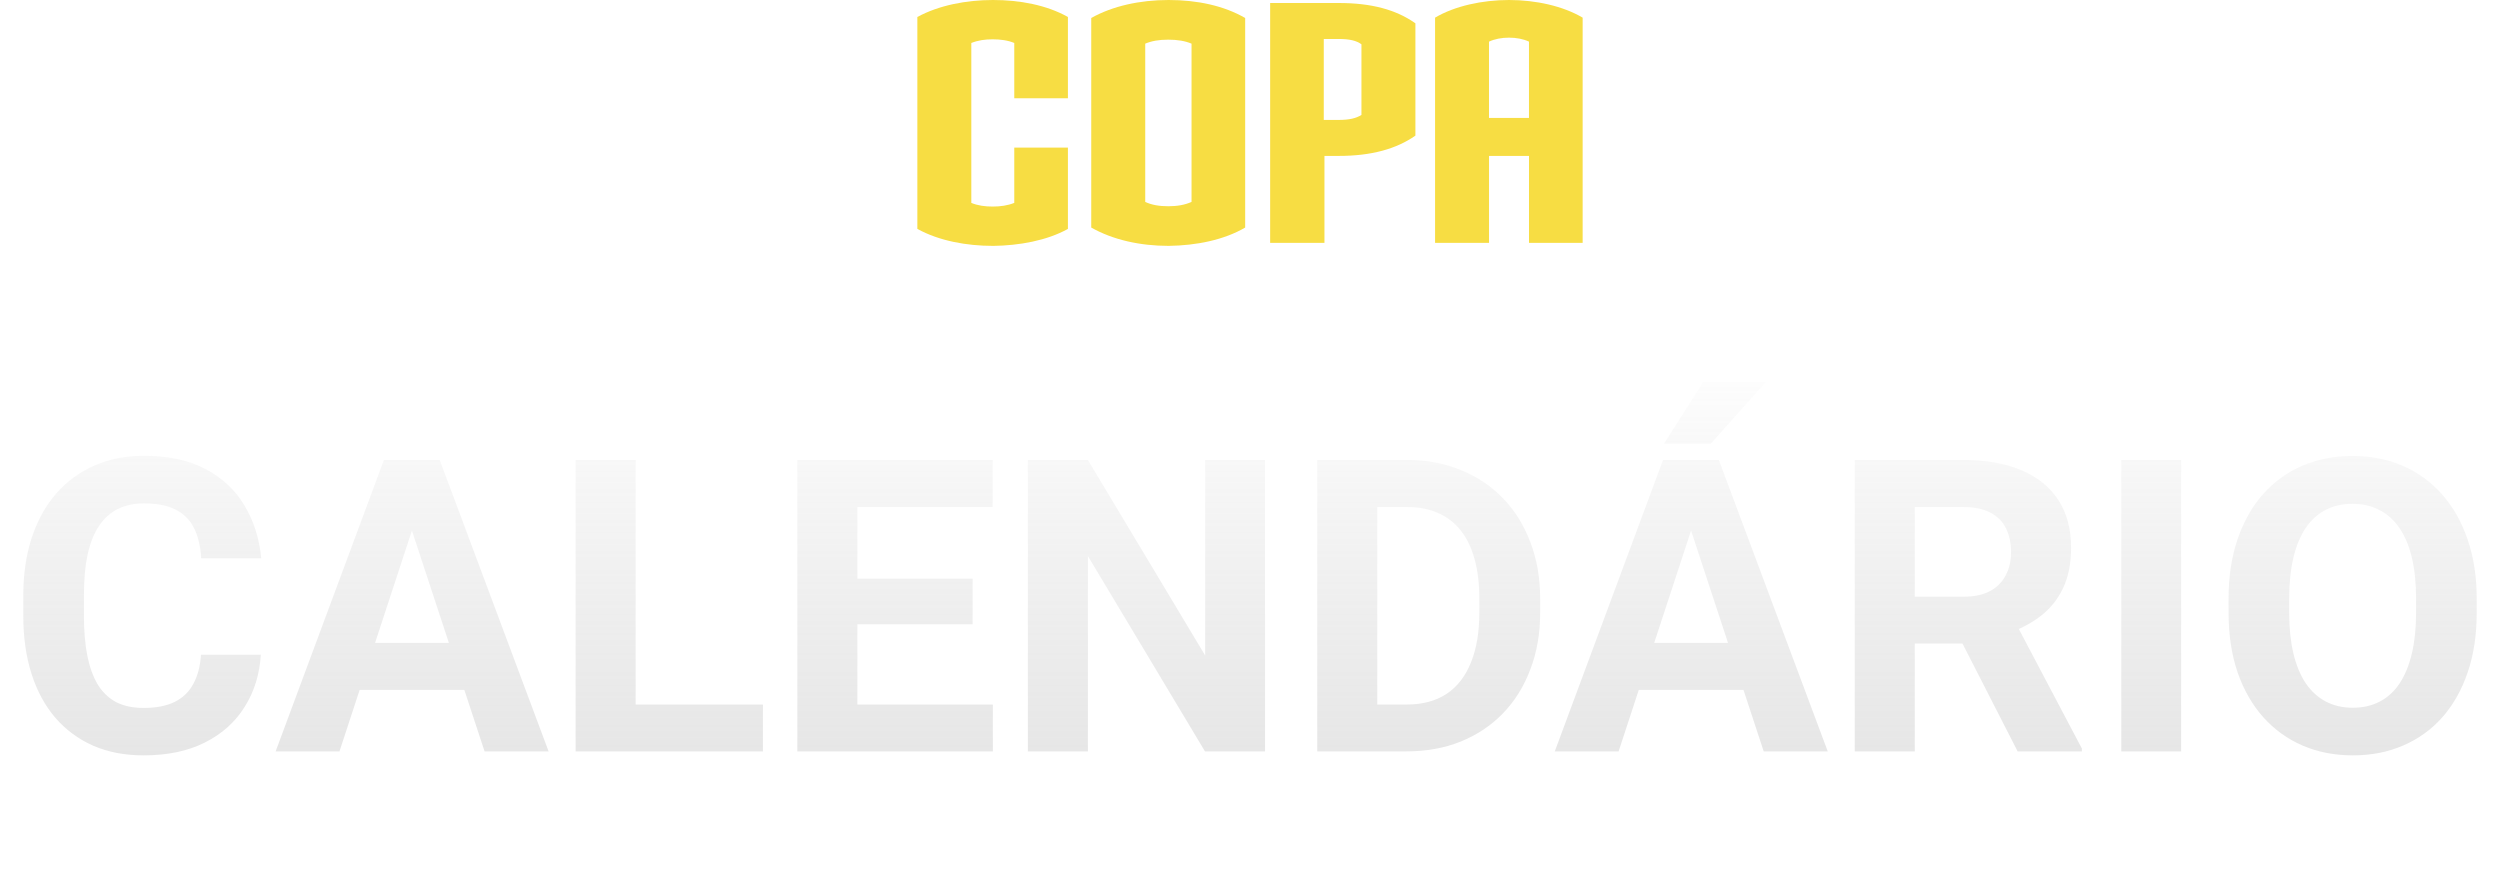
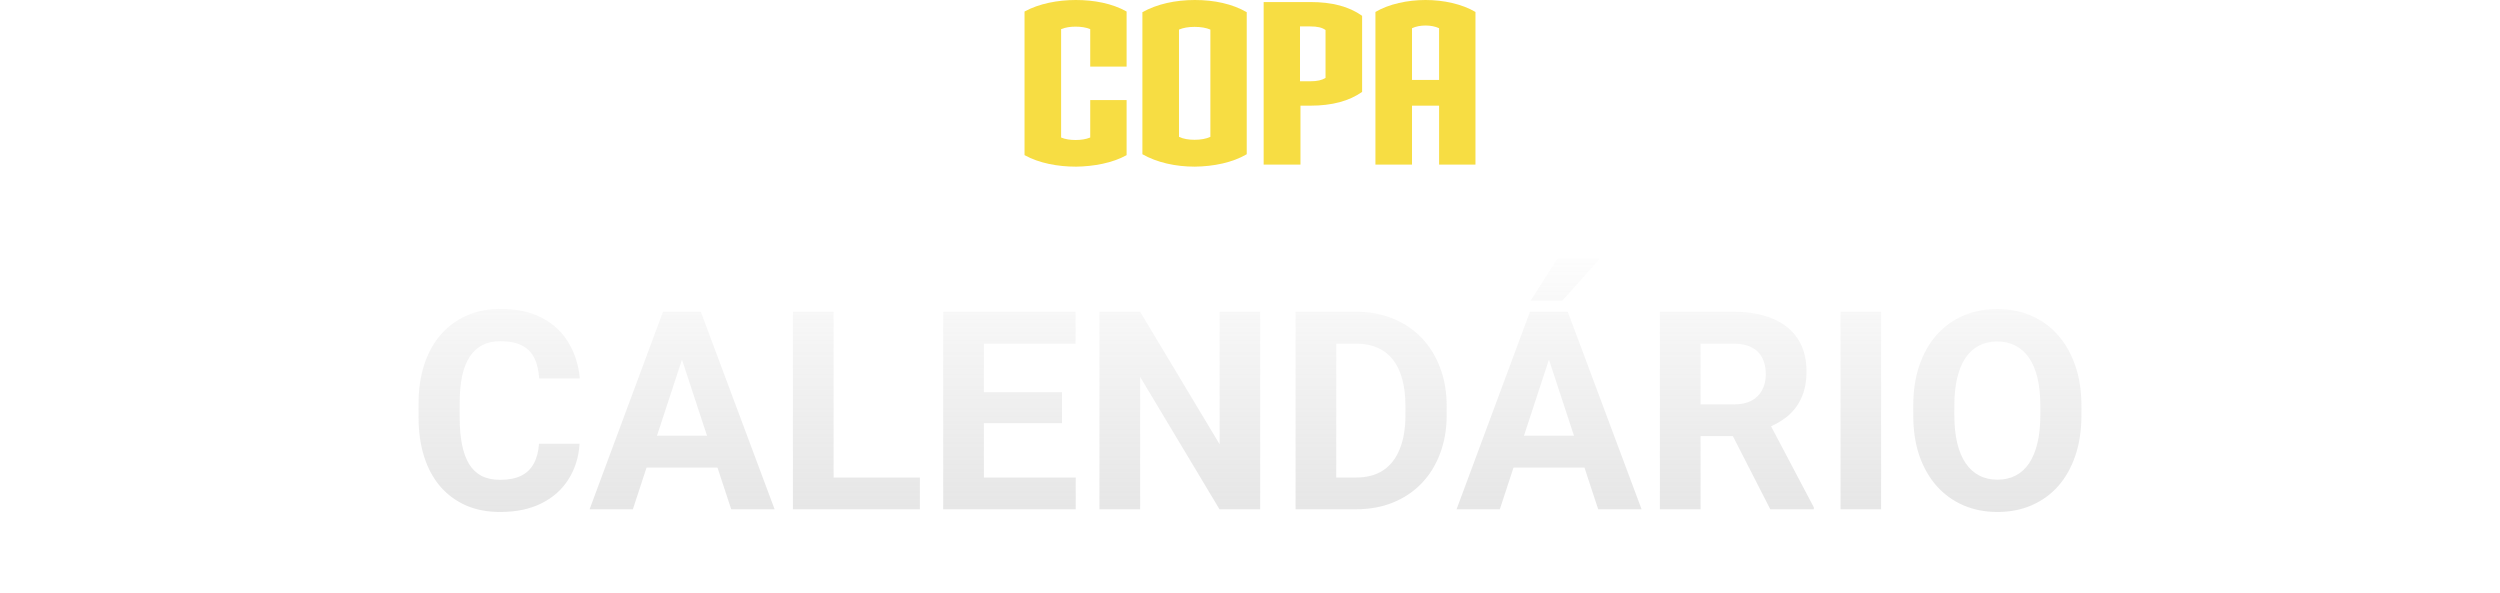
- <svg xmlns="http://www.w3.org/2000/svg" width="183" height="64" viewBox="0 0 183 64" fill="none">
-   <path d="M72.686 17.998C70.76 17.998 68.736 17.633 67.15 16.754V1.244C68.711 0.39 70.735 2.85548e-05 72.686 2.85548e-05C74.637 2.85548e-05 76.613 0.365 78.172 1.244V7.195H74.245V3.146C73.783 2.951 73.221 2.878 72.661 2.878C72.101 2.878 71.587 2.951 71.1 3.146V14.852C71.562 15.047 72.099 15.12 72.661 15.12C73.223 15.12 73.758 15.047 74.245 14.852V10.805H78.172V16.756C76.636 17.61 74.612 17.975 72.686 18V17.998Z" fill="#F7DD43" />
-   <path d="M85.538 17.998C83.464 17.998 81.465 17.558 79.879 16.657V1.317C81.44 0.44 83.441 0 85.538 0C87.634 0 89.585 0.415 91.147 1.317V16.657C89.61 17.558 87.586 17.973 85.538 17.998ZM87.221 3.195C86.759 3 86.197 2.903 85.515 2.903C84.832 2.903 84.296 3 83.831 3.195V14.78C84.294 15 84.855 15.097 85.515 15.097C86.174 15.097 86.734 15 87.221 14.78V3.195Z" fill="#F7DD43" />
-   <path d="M97.999 11.413H96.95V17.778H92.975V0.22H97.999C100.39 0.22 102.194 0.707 103.608 1.707V9.926C102.219 10.902 100.388 11.413 97.999 11.413ZM99.658 3.243C99.293 2.975 98.804 2.853 97.975 2.853H96.9V8.779H97.975C98.779 8.779 99.266 8.657 99.658 8.414V3.243Z" fill="#F7DD43" />
-   <path d="M111.923 17.778V11.413H108.997V17.778H105.047V1.292C106.486 0.438 108.51 0 110.461 0C112.412 0 114.411 0.44 115.85 1.292V17.778H111.923ZM111.923 3.048C111.508 2.853 110.996 2.756 110.459 2.756C109.922 2.756 109.41 2.853 108.995 3.048V8.632H111.921V3.048H111.923Z" fill="#F7DD43" />
-   <path d="M14.713 47.925H19.093C19.005 49.36 18.609 50.635 17.906 51.748C17.213 52.861 16.241 53.73 14.991 54.355C13.751 54.98 12.257 55.293 10.509 55.293C9.142 55.293 7.916 55.059 6.832 54.59C5.748 54.111 4.82 53.428 4.049 52.539C3.287 51.65 2.706 50.576 2.306 49.316C1.905 48.057 1.705 46.645 1.705 45.083V43.603C1.705 42.041 1.91 40.63 2.32 39.37C2.74 38.101 3.336 37.022 4.107 36.133C4.889 35.244 5.821 34.56 6.905 34.082C7.989 33.603 9.2 33.364 10.538 33.364C12.315 33.364 13.815 33.687 15.035 34.331C16.266 34.976 17.218 35.864 17.892 36.997C18.575 38.13 18.985 39.419 19.122 40.864H14.727C14.679 40.005 14.508 39.277 14.215 38.682C13.922 38.076 13.477 37.622 12.882 37.319C12.296 37.007 11.515 36.851 10.538 36.851C9.806 36.851 9.166 36.987 8.619 37.261C8.072 37.534 7.613 37.949 7.242 38.506C6.871 39.062 6.593 39.766 6.407 40.615C6.231 41.455 6.144 42.441 6.144 43.574V45.083C6.144 46.187 6.227 47.158 6.393 47.998C6.559 48.828 6.812 49.531 7.154 50.107C7.506 50.674 7.955 51.103 8.502 51.397C9.059 51.68 9.728 51.821 10.509 51.821C11.427 51.821 12.184 51.675 12.779 51.382C13.375 51.089 13.829 50.654 14.142 50.078C14.464 49.502 14.654 48.784 14.713 47.925ZM30.65 37.319L24.85 55H20.177L28.102 33.672H31.075L30.65 37.319ZM35.47 55L29.654 37.319L29.186 33.672H32.188L40.157 55H35.47ZM35.206 47.06V50.503H23.941V47.06H35.206ZM55.846 51.572V55H45.108V51.572H55.846ZM46.529 33.672V55H42.135V33.672H46.529ZM72.677 51.572V55H61.324V51.572H72.677ZM62.76 33.672V55H58.365V33.672H62.76ZM71.197 42.358V45.698H61.324V42.358H71.197ZM72.662 33.672V37.114H61.324V33.672H72.662ZM92.599 33.672V55H88.204L79.635 40.703V55H75.24V33.672H79.635L88.219 47.983V33.672H92.599ZM102.97 55H98.326L98.356 51.572H102.97C104.122 51.572 105.094 51.313 105.885 50.796C106.676 50.269 107.271 49.502 107.672 48.496C108.082 47.49 108.287 46.274 108.287 44.849V43.809C108.287 42.715 108.17 41.753 107.936 40.923C107.711 40.093 107.374 39.395 106.925 38.828C106.476 38.262 105.924 37.837 105.27 37.554C104.615 37.261 103.863 37.114 103.014 37.114H98.238V33.672H103.014C104.439 33.672 105.743 33.916 106.925 34.404C108.116 34.883 109.146 35.571 110.016 36.47C110.885 37.368 111.554 38.442 112.022 39.692C112.501 40.933 112.74 42.315 112.74 43.838V44.849C112.74 46.362 112.501 47.744 112.022 48.994C111.554 50.244 110.885 51.318 110.016 52.217C109.156 53.105 108.126 53.794 106.925 54.282C105.733 54.761 104.415 55 102.97 55ZM100.816 33.672V55H96.422V33.672H100.816ZM124.283 37.319L118.482 55H113.81L121.734 33.672H124.708L124.283 37.319ZM129.103 55L123.287 37.319L122.818 33.672H125.821L133.79 55H129.103ZM128.839 47.06V50.503H117.574V47.06H128.839ZM121.808 32.471L124.679 27.959H129.264L125.235 32.471H121.808ZM135.768 33.672H143.722C145.353 33.672 146.754 33.916 147.926 34.404C149.107 34.893 150.016 35.615 150.65 36.572C151.285 37.529 151.603 38.706 151.603 40.102C151.603 41.245 151.407 42.227 151.017 43.047C150.636 43.857 150.094 44.536 149.391 45.083C148.697 45.62 147.882 46.05 146.944 46.372L145.553 47.105H138.639L138.609 43.677H143.751C144.522 43.677 145.162 43.54 145.67 43.267C146.178 42.993 146.559 42.612 146.812 42.124C147.076 41.636 147.208 41.069 147.208 40.425C147.208 39.741 147.081 39.15 146.827 38.652C146.573 38.154 146.188 37.773 145.67 37.51C145.152 37.246 144.503 37.114 143.722 37.114H140.162V55H135.768V33.672ZM147.691 55L142.828 45.493L147.472 45.464L152.394 54.795V55H147.691ZM159.659 33.672V55H155.279V33.672H159.659ZM181.295 43.838V44.849C181.295 46.47 181.075 47.925 180.636 49.214C180.196 50.503 179.576 51.602 178.775 52.51C177.975 53.408 177.018 54.097 175.904 54.575C174.801 55.054 173.575 55.293 172.228 55.293C170.89 55.293 169.664 55.054 168.551 54.575C167.447 54.097 166.49 53.408 165.68 52.51C164.869 51.602 164.239 50.503 163.79 49.214C163.351 47.925 163.131 46.47 163.131 44.849V43.838C163.131 42.207 163.351 40.752 163.79 39.473C164.229 38.184 164.85 37.085 165.65 36.177C166.461 35.269 167.418 34.575 168.521 34.097C169.635 33.618 170.86 33.379 172.198 33.379C173.546 33.379 174.771 33.618 175.875 34.097C176.988 34.575 177.945 35.269 178.746 36.177C179.557 37.085 180.182 38.184 180.621 39.473C181.07 40.752 181.295 42.207 181.295 43.838ZM176.856 44.849V43.809C176.856 42.676 176.754 41.68 176.549 40.82C176.344 39.961 176.041 39.238 175.641 38.652C175.24 38.066 174.752 37.627 174.176 37.334C173.6 37.031 172.94 36.88 172.198 36.88C171.456 36.88 170.797 37.031 170.221 37.334C169.654 37.627 169.171 38.066 168.771 38.652C168.38 39.238 168.082 39.961 167.877 40.82C167.672 41.68 167.569 42.676 167.569 43.809V44.849C167.569 45.972 167.672 46.968 167.877 47.837C168.082 48.696 168.385 49.424 168.785 50.02C169.186 50.605 169.674 51.05 170.25 51.352C170.826 51.655 171.485 51.807 172.228 51.807C172.97 51.807 173.629 51.655 174.205 51.352C174.781 51.05 175.265 50.605 175.655 50.02C176.046 49.424 176.344 48.696 176.549 47.837C176.754 46.968 176.856 45.972 176.856 44.849Z" fill="url(#paint0_linear_122_251)" />
+ <svg xmlns="http://www.w3.org/2000/svg" width="270" height="64" viewBox="0 0 270 64" fill="none">
+   <path d="M116.186 17.998C114.26 17.998 112.236 17.633 110.65 16.754V1.244C112.211 0.39 114.235 2.85548e-05 116.186 2.85548e-05C118.137 2.85548e-05 120.113 0.365 121.673 1.244V7.195H117.745V3.146C117.283 2.951 116.721 2.878 116.161 2.878C115.601 2.878 115.087 2.951 114.6 3.146V14.852C115.062 15.047 115.599 15.12 116.161 15.12C116.723 15.12 117.258 15.047 117.745 14.852V10.805H121.673V16.756C120.136 17.61 118.112 17.975 116.186 18V17.998Z" fill="#F7DD43" />
+   <path d="M129.038 17.998C126.964 17.998 124.965 17.558 123.379 16.657V1.317C124.94 0.44 126.941 0 129.038 0C131.134 0 133.085 0.415 134.647 1.317V16.657C133.11 17.558 131.086 17.973 129.038 17.998ZM130.721 3.195C130.259 3 129.697 2.903 129.015 2.903C128.333 2.903 127.796 3 127.331 3.195V14.78C127.794 15 128.355 15.097 129.015 15.097C129.674 15.097 130.234 15 130.721 14.78V3.195Z" fill="#F7DD43" />
+   <path d="M141.499 11.413H140.45V17.778H136.475V0.22H141.499C143.89 0.22 145.694 0.707 147.108 1.707V9.926C145.719 10.902 143.888 11.413 141.499 11.413ZM143.158 3.243C142.793 2.975 142.304 2.853 141.475 2.853H140.401V8.779H141.475C142.279 8.779 142.766 8.657 143.158 8.414V3.243Z" fill="#F7DD43" />
+   <path d="M155.423 17.778V11.413H152.497V17.778H148.547V1.292C149.986 0.438 152.01 0 153.961 0C155.912 0 157.911 0.44 159.35 1.292V17.778H155.423ZM155.423 3.048C155.009 2.853 154.496 2.756 153.959 2.756C153.422 2.756 152.91 2.853 152.496 3.048V8.632H155.421V3.048H155.423Z" fill="#F7DD43" />
+   <path d="M58.213 47.925H62.593C62.505 49.36 62.109 50.635 61.406 51.748C60.713 52.861 59.741 53.73 58.491 54.355C57.251 54.98 55.757 55.293 54.009 55.293C52.642 55.293 51.416 55.059 50.332 54.59C49.248 54.111 48.32 53.428 47.549 52.539C46.787 51.65 46.206 50.576 45.806 49.316C45.405 48.057 45.205 46.645 45.205 45.083V43.603C45.205 42.041 45.41 40.63 45.82 39.37C46.24 38.101 46.836 37.022 47.607 36.133C48.389 35.244 49.321 34.56 50.405 34.082C51.489 33.603 52.7 33.364 54.038 33.364C55.815 33.364 57.315 33.687 58.535 34.331C59.766 34.976 60.718 35.864 61.392 36.997C62.075 38.13 62.485 39.419 62.622 40.864H58.227C58.179 40.005 58.008 39.277 57.715 38.682C57.422 38.076 56.977 37.622 56.382 37.319C55.796 37.007 55.015 36.851 54.038 36.851C53.306 36.851 52.666 36.987 52.119 37.261C51.572 37.534 51.113 37.949 50.742 38.506C50.371 39.062 50.093 39.766 49.907 40.615C49.731 41.455 49.644 42.441 49.644 43.574V45.083C49.644 46.187 49.727 47.158 49.893 47.998C50.059 48.828 50.312 49.531 50.654 50.107C51.006 50.674 51.455 51.103 52.002 51.397C52.559 51.68 53.227 51.821 54.009 51.821C54.927 51.821 55.684 51.675 56.279 51.382C56.875 51.089 57.329 50.654 57.642 50.078C57.964 49.502 58.154 48.784 58.213 47.925ZM74.15 37.319L68.35 55H63.677L71.602 33.672H74.575L74.15 37.319ZM78.97 55L73.154 37.319L72.686 33.672H75.689L83.657 55H78.97ZM78.706 47.06V50.503H67.441V47.06H78.706ZM99.346 51.572V55H88.608V51.572H99.346ZM90.029 33.672V55H85.635V33.672H90.029ZM116.177 51.572V55H104.824V51.572H116.177ZM106.26 33.672V55H101.865V33.672H106.26ZM114.697 42.358V45.698H104.824V42.358H114.697ZM116.162 33.672V37.114H104.824V33.672H116.162ZM136.099 33.672V55H131.704L123.135 40.703V55H118.74V33.672H123.135L131.719 47.983V33.672H136.099ZM146.47 55H141.826L141.855 51.572H146.47C147.622 51.572 148.594 51.313 149.385 50.796C150.176 50.269 150.771 49.502 151.172 48.496C151.582 47.49 151.787 46.274 151.787 44.849V43.809C151.787 42.715 151.67 41.753 151.436 40.923C151.211 40.093 150.874 39.395 150.425 38.828C149.976 38.262 149.424 37.837 148.77 37.554C148.115 37.261 147.363 37.114 146.514 37.114H141.738V33.672H146.514C147.939 33.672 149.243 33.916 150.425 34.404C151.616 34.883 152.646 35.571 153.516 36.47C154.385 37.368 155.054 38.442 155.522 39.692C156.001 40.933 156.24 42.315 156.24 43.838V44.849C156.24 46.362 156.001 47.744 155.522 48.994C155.054 50.244 154.385 51.318 153.516 52.217C152.656 53.105 151.626 53.794 150.425 54.282C149.233 54.761 147.915 55 146.47 55ZM144.316 33.672V55H139.922V33.672H144.316ZM167.783 37.319L161.982 55H157.31L165.234 33.672H168.208L167.783 37.319ZM172.603 55L166.787 37.319L166.318 33.672H169.321L177.29 55H172.603ZM172.339 47.06V50.503H161.074V47.06H172.339ZM165.308 32.471L168.179 27.959H172.764L168.735 32.471H165.308ZM179.268 33.672H187.222C188.853 33.672 190.254 33.916 191.426 34.404C192.607 34.893 193.516 35.615 194.15 36.572C194.785 37.529 195.103 38.706 195.103 40.102C195.103 41.245 194.907 42.227 194.517 43.047C194.136 43.857 193.594 44.536 192.891 45.083C192.197 45.62 191.382 46.05 190.444 46.372L189.053 47.105H182.139L182.109 43.677H187.251C188.022 43.677 188.662 43.54 189.17 43.267C189.678 42.993 190.059 42.612 190.312 42.124C190.576 41.636 190.708 41.069 190.708 40.425C190.708 39.741 190.581 39.15 190.327 38.652C190.073 38.154 189.688 37.773 189.17 37.51C188.652 37.246 188.003 37.114 187.222 37.114H183.662V55H179.268V33.672ZM191.191 55L186.328 45.493L190.972 45.464L195.894 54.795V55H191.191ZM203.159 33.672V55H198.779V33.672H203.159ZM224.795 43.838V44.849C224.795 46.47 224.575 47.925 224.136 49.214C223.696 50.503 223.076 51.602 222.275 52.51C221.475 53.408 220.518 54.097 219.404 54.575C218.301 55.054 217.075 55.293 215.728 55.293C214.39 55.293 213.164 55.054 212.051 54.575C210.947 54.097 209.99 53.408 209.18 52.51C208.369 51.602 207.739 50.503 207.29 49.214C206.851 47.925 206.631 46.47 206.631 44.849V43.838C206.631 42.207 206.851 40.752 207.29 39.473C207.729 38.184 208.35 37.085 209.15 36.177C209.961 35.269 210.918 34.575 212.021 34.097C213.135 33.618 214.36 33.379 215.698 33.379C217.046 33.379 218.271 33.618 219.375 34.097C220.488 34.575 221.445 35.269 222.246 36.177C223.057 37.085 223.682 38.184 224.121 39.473C224.57 40.752 224.795 42.207 224.795 43.838ZM220.356 44.849V43.809C220.356 42.676 220.254 41.68 220.049 40.82C219.844 39.961 219.541 39.238 219.141 38.652C218.74 38.066 218.252 37.627 217.676 37.334C217.1 37.031 216.44 36.88 215.698 36.88C214.956 36.88 214.297 37.031 213.721 37.334C213.154 37.627 212.671 38.066 212.271 38.652C211.88 39.238 211.582 39.961 211.377 40.82C211.172 41.68 211.069 42.676 211.069 43.809V44.849C211.069 45.972 211.172 46.968 211.377 47.837C211.582 48.696 211.885 49.424 212.285 50.02C212.686 50.605 213.174 51.05 213.75 51.352C214.326 51.655 214.985 51.807 215.728 51.807C216.47 51.807 217.129 51.655 217.705 51.352C218.281 51.05 218.765 50.605 219.155 50.02C219.546 49.424 219.844 48.696 220.049 47.837C220.254 46.968 220.356 45.972 220.356 44.849Z" fill="url(#paint0_linear_122_239)" />
  <defs>
-     <linearGradient id="paint0_linear_122_251" x1="91.5" y1="26" x2="91.5" y2="64" gradientUnits="userSpaceOnUse">
+     <linearGradient id="paint0_linear_122_239" x1="135" y1="26" x2="135" y2="64" gradientUnits="userSpaceOnUse">
      <stop stop-color="white" />
      <stop offset="1" stop-color="#D9D9D9" stop-opacity="0.8" />
    </linearGradient>
  </defs>
</svg>
